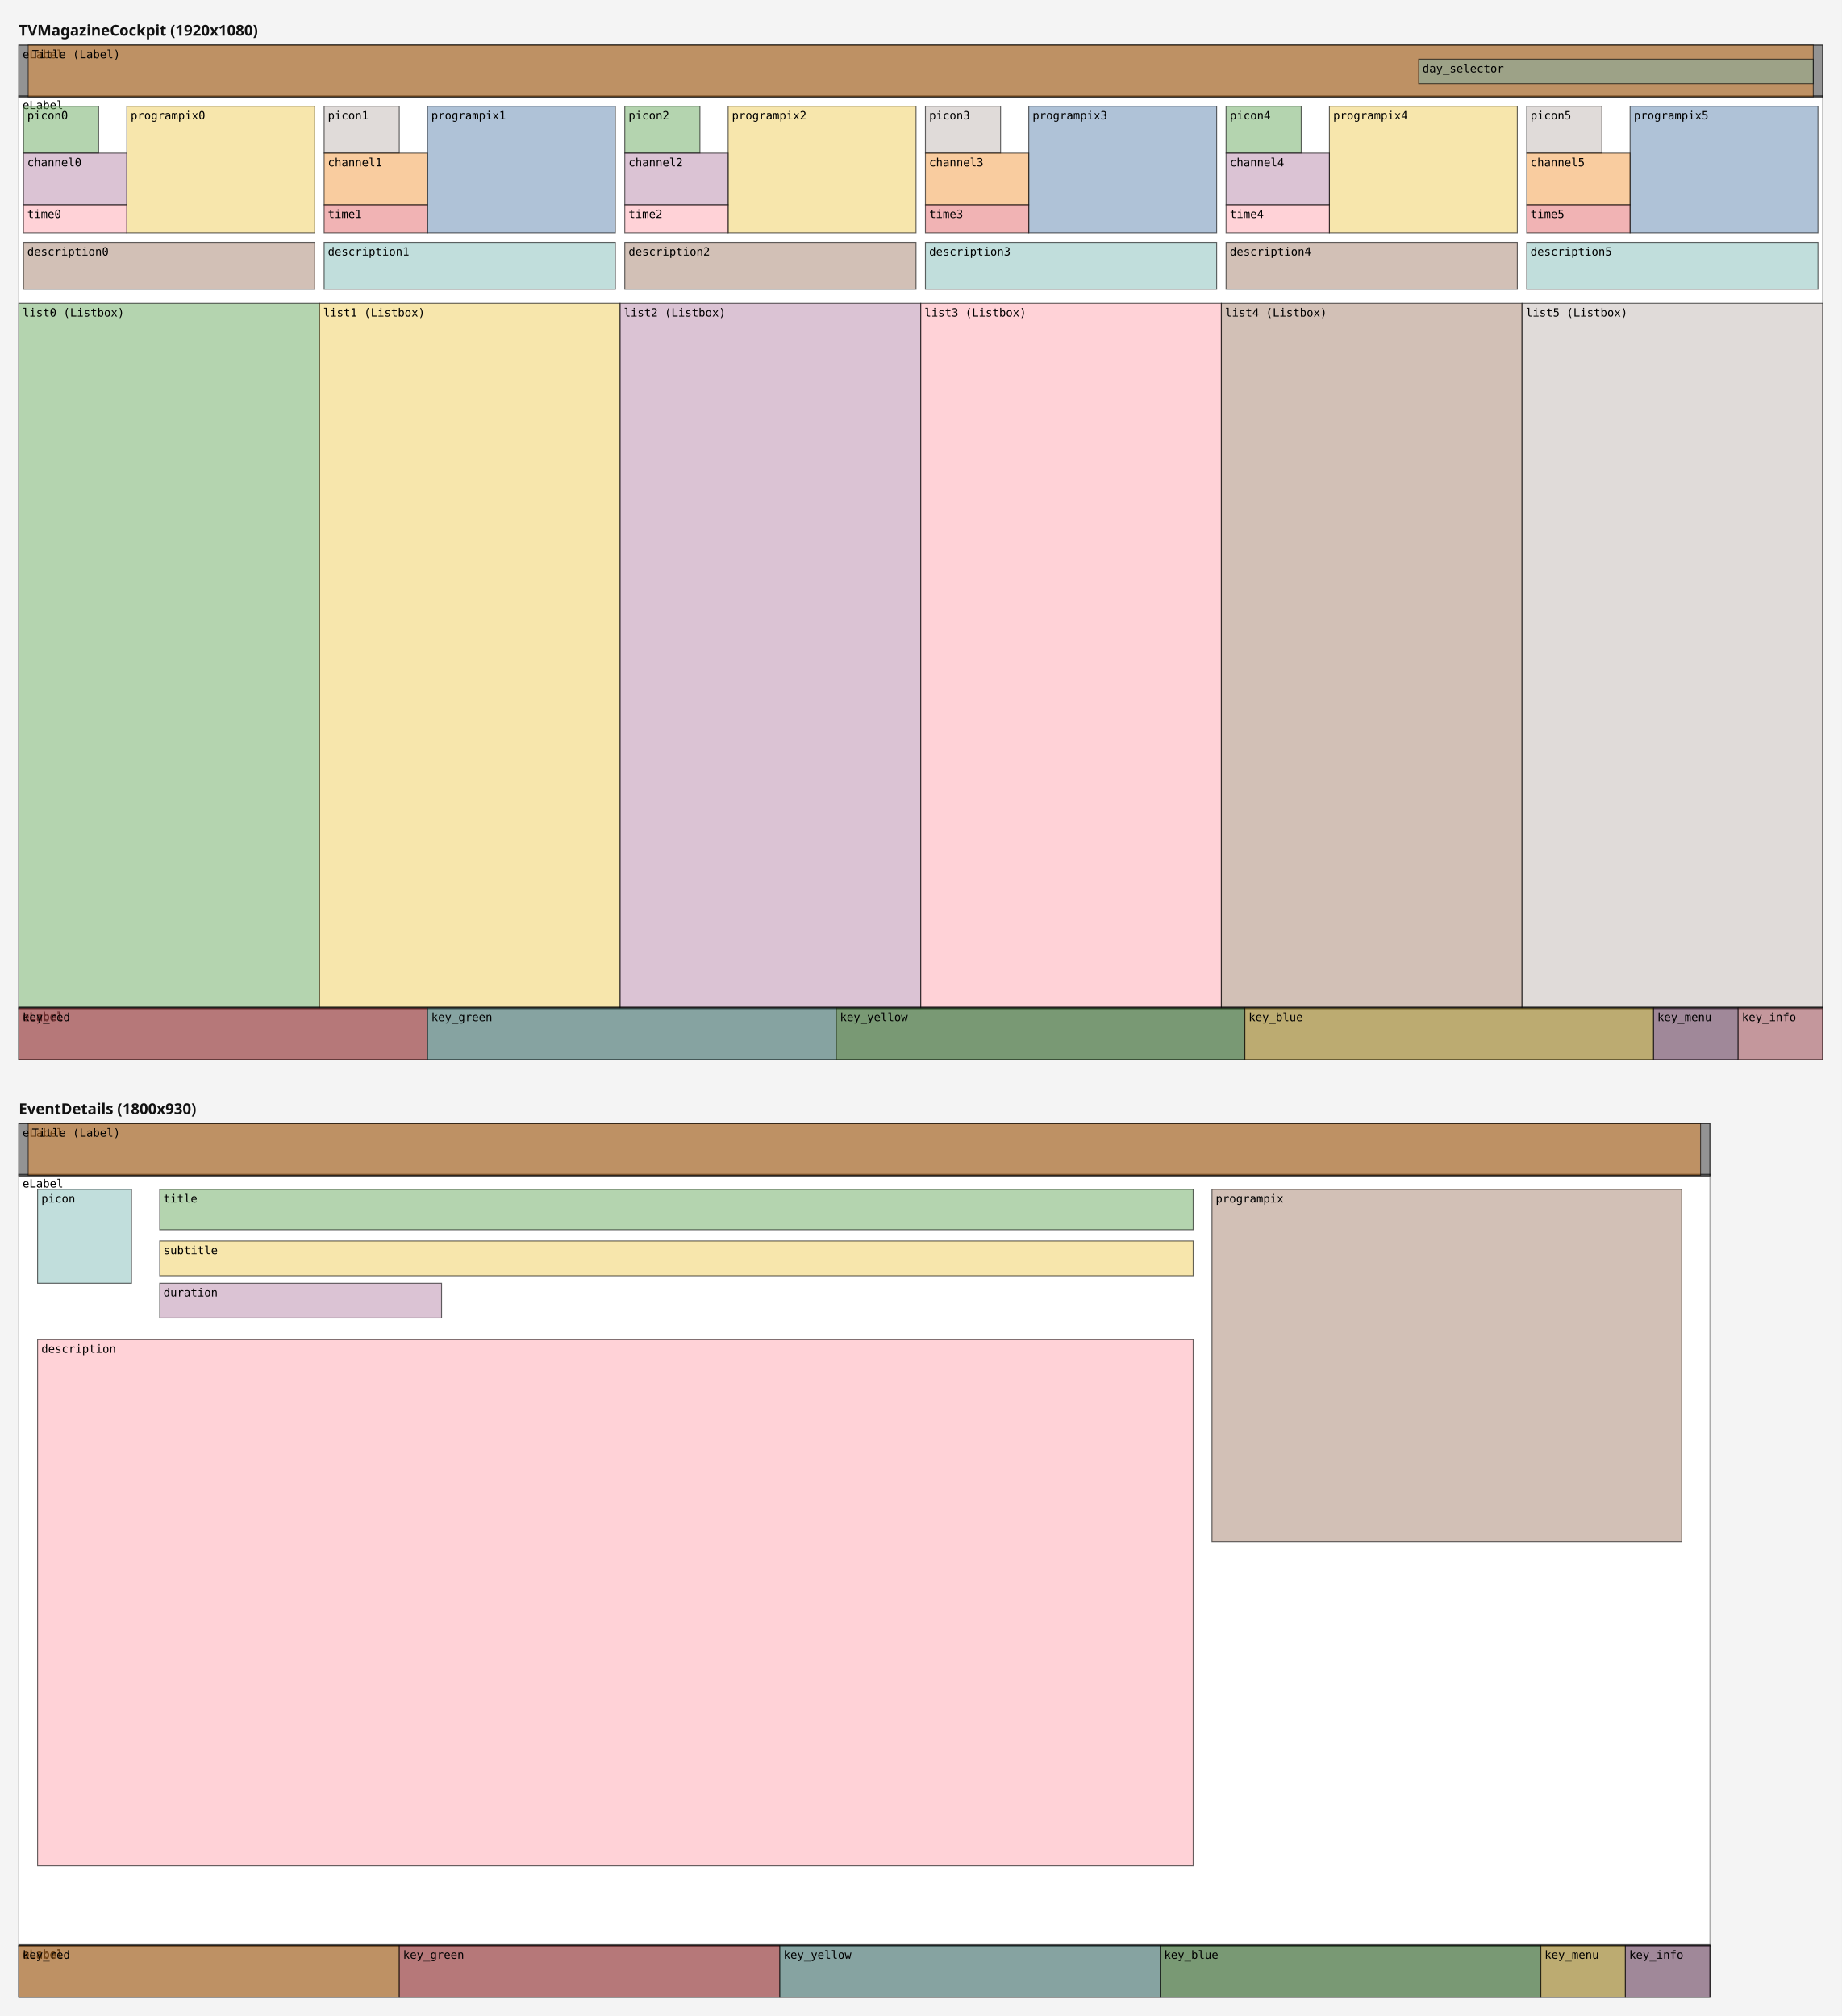
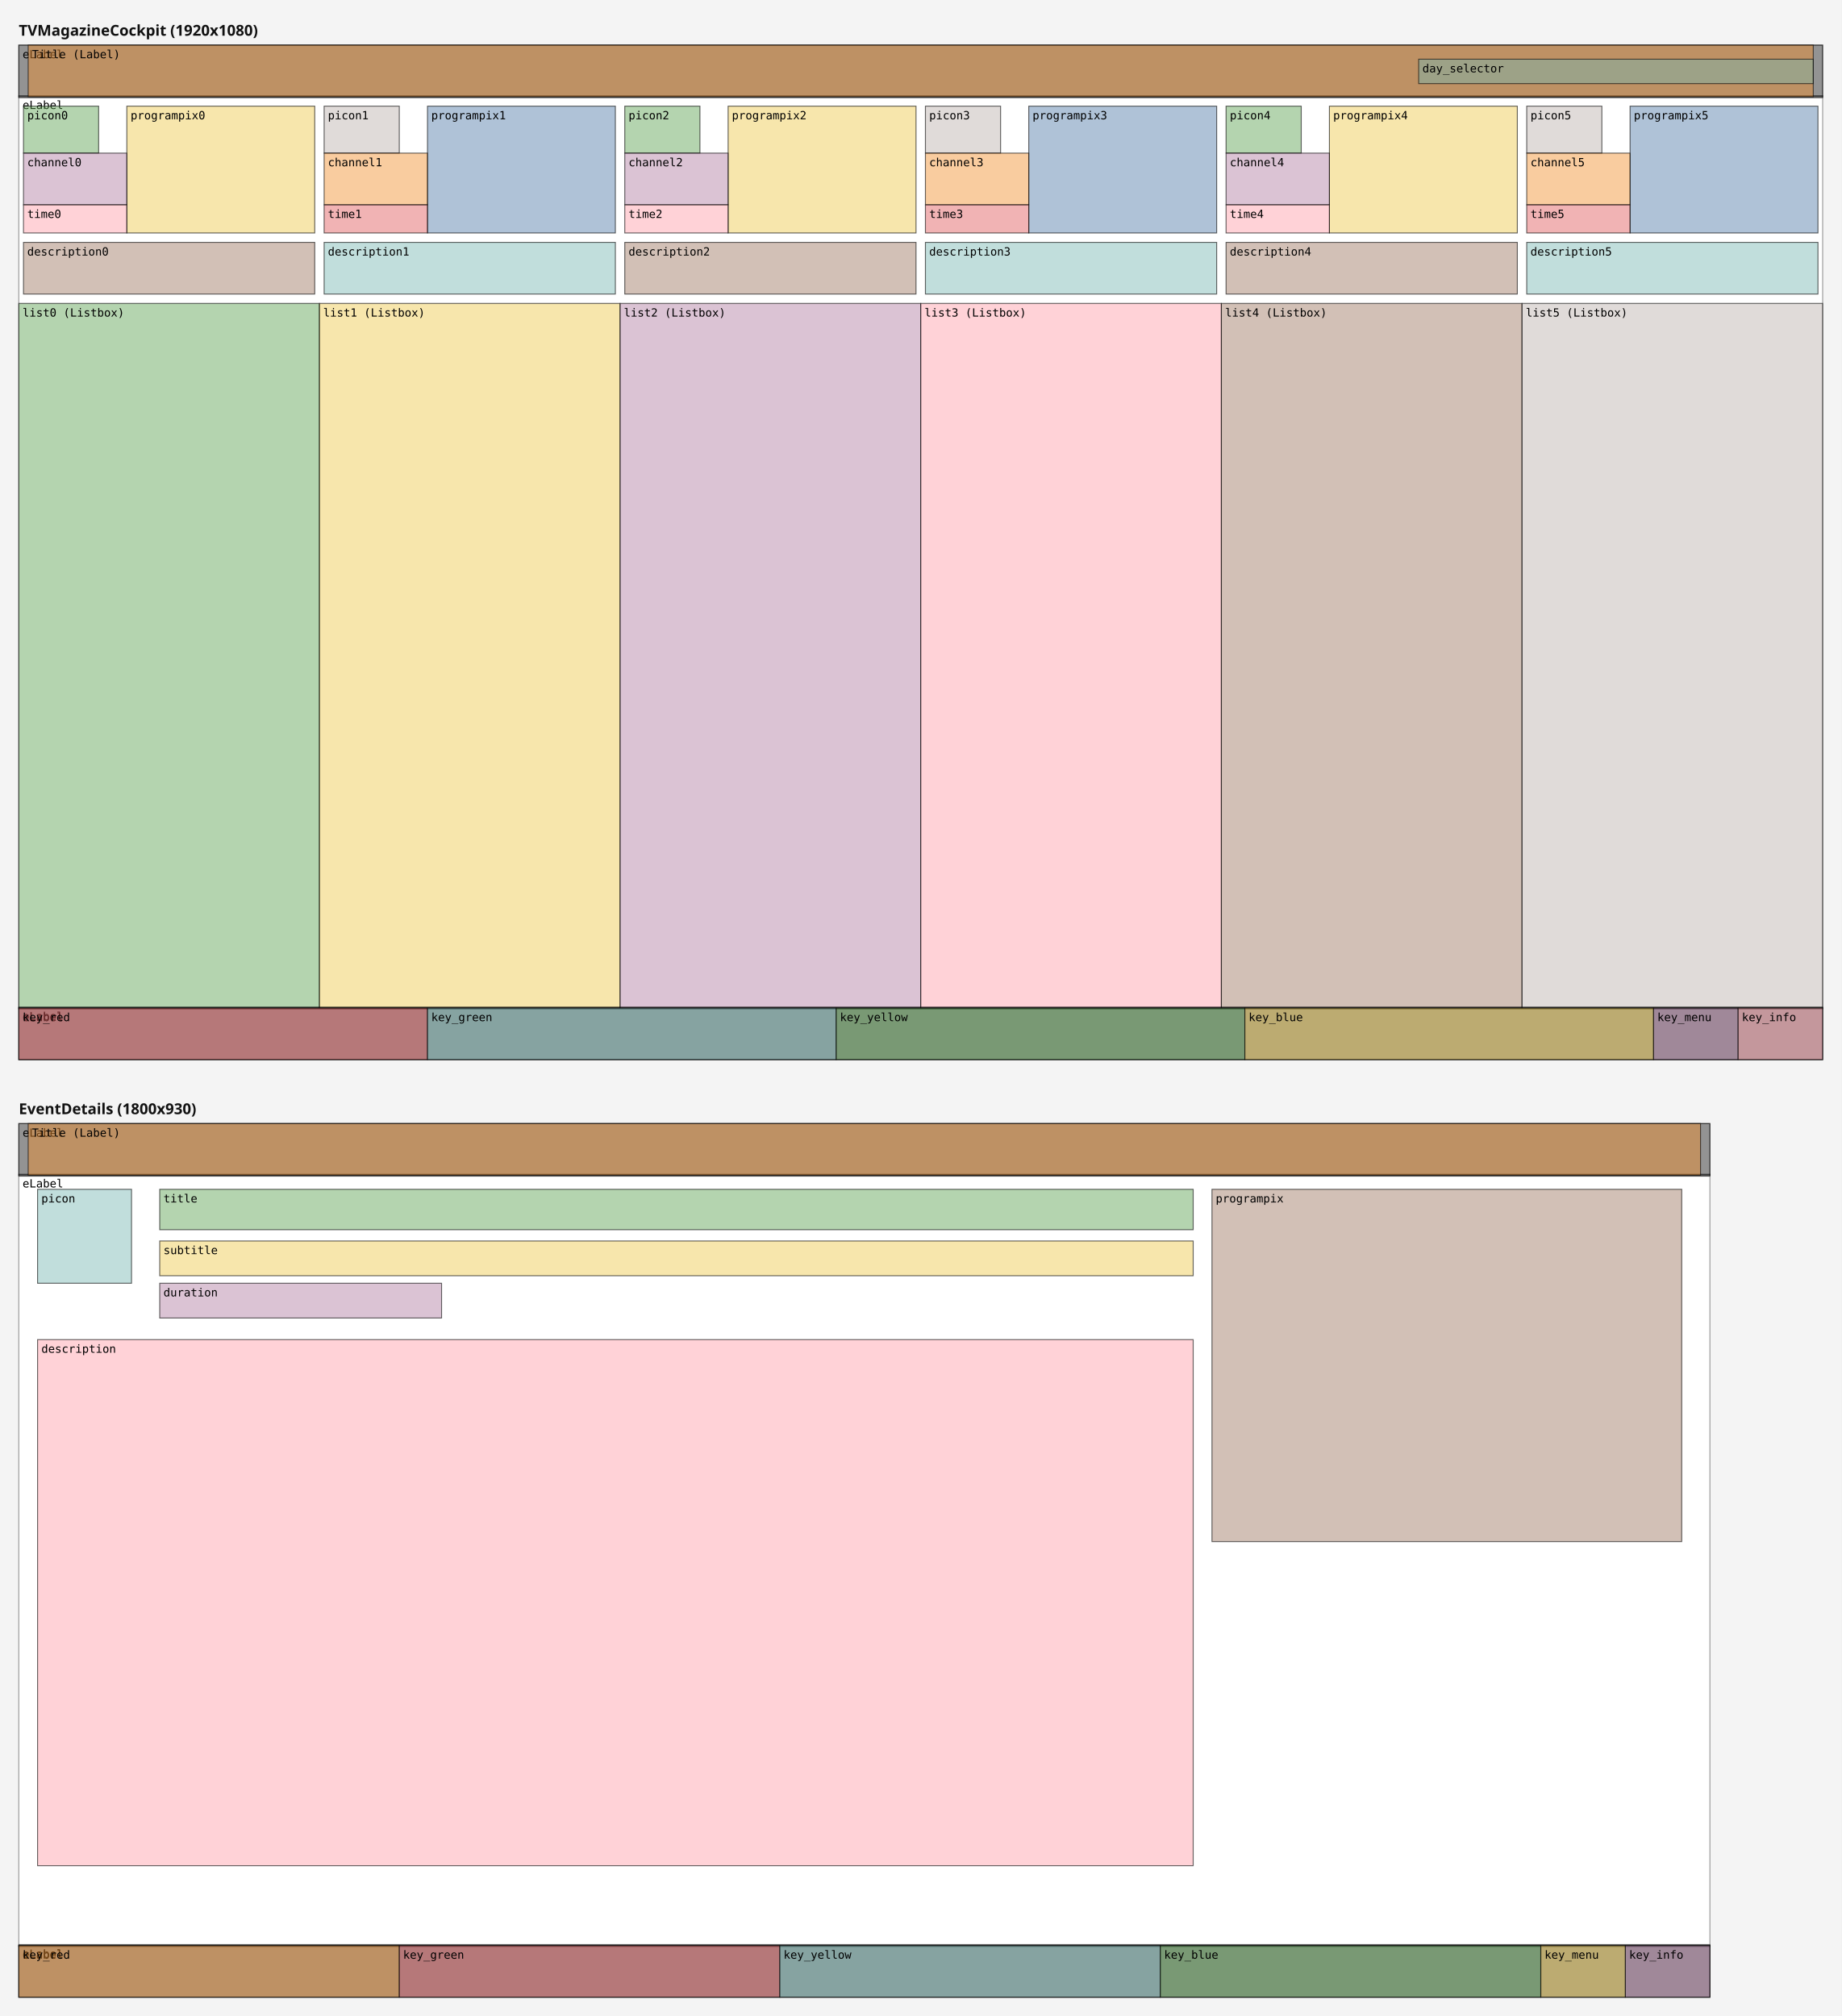
<svg xmlns="http://www.w3.org/2000/svg" width="1960" height="2146" viewBox="0 0 1960 2146">
  <rect x="0" y="0" width="1960" height="2146" fill="#f4f4f4" />
  <text x="20" y="38" font-family="sans-serif" font-size="16" font-weight="bold" fill="#111111">TVMagazineCockpit (1920x1080)</text>
  <g data-screen="0" transform="translate(20,48)">
    <rect x="0" y="0" width="1920" height="1080" fill="#ffffff" stroke="#999999" stroke-width="1" />
    <g>
      <rect data-ref="0:0" x="0" y="0" width="1920" height="55" fill="#101010" fill-opacity="0.45" stroke="#000000" stroke-opacity="0.6" stroke-width="1" />
      <text x="4" y="14" font-family="monospace" font-size="12" fill="#000000">eLabel</text>
    </g>
    <g>
      <rect data-ref="0:2" x="0" y="54" width="1920" height="2" fill="#404040" fill-opacity="0.45" stroke="#000000" stroke-opacity="0.6" stroke-width="1" />
      <text x="4" y="68" font-family="monospace" font-size="12" fill="#000000">eLabel</text>
    </g>
    <g>
      <rect data-ref="0:4" x="5" y="65" width="80" height="50" fill="#59a14f" fill-opacity="0.45" stroke="#000000" stroke-opacity="0.6" stroke-width="1" />
      <text x="9" y="79" font-family="monospace" font-size="12" fill="#000000">picon0</text>
    </g>
    <g>
      <rect data-ref="0:5" x="115" y="65" width="200" height="135" fill="#edc948" fill-opacity="0.45" stroke="#000000" stroke-opacity="0.6" stroke-width="1" />
      <text x="119" y="79" font-family="monospace" font-size="12" fill="#000000">programpix0</text>
    </g>
    <g>
      <rect data-ref="0:6" x="5" y="115" width="110" height="55" fill="#b07aa1" fill-opacity="0.45" stroke="#000000" stroke-opacity="0.6" stroke-width="1" />
      <text x="9" y="129" font-family="monospace" font-size="12" fill="#000000">channel0</text>
    </g>
    <g>
      <rect data-ref="0:7" x="5" y="170" width="110" height="30" fill="#ff9da7" fill-opacity="0.45" stroke="#000000" stroke-opacity="0.6" stroke-width="1" />
      <text x="9" y="184" font-family="monospace" font-size="12" fill="#000000">time0</text>
    </g>
    <g>
-       <rect data-ref="0:8" x="5" y="210" width="310" height="50" fill="#9c755f" fill-opacity="0.45" stroke="#000000" stroke-opacity="0.6" stroke-width="1" />
+       <rect data-ref="0:8" x="5" y="210" width="310" height="55" fill="#9c755f" fill-opacity="0.45" stroke="#000000" stroke-opacity="0.6" stroke-width="1" />
      <text x="9" y="224" font-family="monospace" font-size="12" fill="#000000">description0</text>
    </g>
    <g>
      <rect data-ref="0:9" x="325" y="65" width="80" height="50" fill="#bab0ac" fill-opacity="0.45" stroke="#000000" stroke-opacity="0.6" stroke-width="1" />
      <text x="329" y="79" font-family="monospace" font-size="12" fill="#000000">picon1</text>
    </g>
    <g>
      <rect data-ref="0:10" x="435" y="65" width="200" height="135" fill="#4e79a7" fill-opacity="0.45" stroke="#000000" stroke-opacity="0.6" stroke-width="1" />
      <text x="439" y="79" font-family="monospace" font-size="12" fill="#000000">programpix1</text>
    </g>
    <g>
      <rect data-ref="0:11" x="325" y="115" width="110" height="55" fill="#f28e2b" fill-opacity="0.45" stroke="#000000" stroke-opacity="0.6" stroke-width="1" />
      <text x="329" y="129" font-family="monospace" font-size="12" fill="#000000">channel1</text>
    </g>
    <g>
      <rect data-ref="0:12" x="325" y="170" width="110" height="30" fill="#e15759" fill-opacity="0.45" stroke="#000000" stroke-opacity="0.6" stroke-width="1" />
      <text x="329" y="184" font-family="monospace" font-size="12" fill="#000000">time1</text>
    </g>
    <g>
-       <rect data-ref="0:13" x="325" y="210" width="310" height="50" fill="#76b7b2" fill-opacity="0.45" stroke="#000000" stroke-opacity="0.6" stroke-width="1" />
+       <rect data-ref="0:13" x="325" y="210" width="310" height="55" fill="#76b7b2" fill-opacity="0.45" stroke="#000000" stroke-opacity="0.6" stroke-width="1" />
      <text x="329" y="224" font-family="monospace" font-size="12" fill="#000000">description1</text>
    </g>
    <g>
      <rect data-ref="0:14" x="645" y="65" width="80" height="50" fill="#59a14f" fill-opacity="0.45" stroke="#000000" stroke-opacity="0.6" stroke-width="1" />
      <text x="649" y="79" font-family="monospace" font-size="12" fill="#000000">picon2</text>
    </g>
    <g>
      <rect data-ref="0:15" x="755" y="65" width="200" height="135" fill="#edc948" fill-opacity="0.45" stroke="#000000" stroke-opacity="0.6" stroke-width="1" />
      <text x="759" y="79" font-family="monospace" font-size="12" fill="#000000">programpix2</text>
    </g>
    <g>
      <rect data-ref="0:16" x="645" y="115" width="110" height="55" fill="#b07aa1" fill-opacity="0.45" stroke="#000000" stroke-opacity="0.6" stroke-width="1" />
      <text x="649" y="129" font-family="monospace" font-size="12" fill="#000000">channel2</text>
    </g>
    <g>
      <rect data-ref="0:17" x="645" y="170" width="110" height="30" fill="#ff9da7" fill-opacity="0.45" stroke="#000000" stroke-opacity="0.6" stroke-width="1" />
      <text x="649" y="184" font-family="monospace" font-size="12" fill="#000000">time2</text>
    </g>
    <g>
-       <rect data-ref="0:18" x="645" y="210" width="310" height="50" fill="#9c755f" fill-opacity="0.45" stroke="#000000" stroke-opacity="0.6" stroke-width="1" />
+       <rect data-ref="0:18" x="645" y="210" width="310" height="55" fill="#9c755f" fill-opacity="0.45" stroke="#000000" stroke-opacity="0.6" stroke-width="1" />
      <text x="649" y="224" font-family="monospace" font-size="12" fill="#000000">description2</text>
    </g>
    <g>
      <rect data-ref="0:19" x="965" y="65" width="80" height="50" fill="#bab0ac" fill-opacity="0.45" stroke="#000000" stroke-opacity="0.6" stroke-width="1" />
      <text x="969" y="79" font-family="monospace" font-size="12" fill="#000000">picon3</text>
    </g>
    <g>
      <rect data-ref="0:20" x="1075" y="65" width="200" height="135" fill="#4e79a7" fill-opacity="0.45" stroke="#000000" stroke-opacity="0.6" stroke-width="1" />
      <text x="1079" y="79" font-family="monospace" font-size="12" fill="#000000">programpix3</text>
    </g>
    <g>
      <rect data-ref="0:21" x="965" y="115" width="110" height="55" fill="#f28e2b" fill-opacity="0.45" stroke="#000000" stroke-opacity="0.6" stroke-width="1" />
      <text x="969" y="129" font-family="monospace" font-size="12" fill="#000000">channel3</text>
    </g>
    <g>
      <rect data-ref="0:22" x="965" y="170" width="110" height="30" fill="#e15759" fill-opacity="0.45" stroke="#000000" stroke-opacity="0.6" stroke-width="1" />
      <text x="969" y="184" font-family="monospace" font-size="12" fill="#000000">time3</text>
    </g>
    <g>
-       <rect data-ref="0:23" x="965" y="210" width="310" height="50" fill="#76b7b2" fill-opacity="0.45" stroke="#000000" stroke-opacity="0.6" stroke-width="1" />
+       <rect data-ref="0:23" x="965" y="210" width="310" height="55" fill="#76b7b2" fill-opacity="0.45" stroke="#000000" stroke-opacity="0.6" stroke-width="1" />
      <text x="969" y="224" font-family="monospace" font-size="12" fill="#000000">description3</text>
    </g>
    <g>
      <rect data-ref="0:24" x="1285" y="65" width="80" height="50" fill="#59a14f" fill-opacity="0.45" stroke="#000000" stroke-opacity="0.6" stroke-width="1" />
      <text x="1289" y="79" font-family="monospace" font-size="12" fill="#000000">picon4</text>
    </g>
    <g>
      <rect data-ref="0:25" x="1395" y="65" width="200" height="135" fill="#edc948" fill-opacity="0.45" stroke="#000000" stroke-opacity="0.6" stroke-width="1" />
      <text x="1399" y="79" font-family="monospace" font-size="12" fill="#000000">programpix4</text>
    </g>
    <g>
      <rect data-ref="0:26" x="1285" y="115" width="110" height="55" fill="#b07aa1" fill-opacity="0.45" stroke="#000000" stroke-opacity="0.6" stroke-width="1" />
      <text x="1289" y="129" font-family="monospace" font-size="12" fill="#000000">channel4</text>
    </g>
    <g>
      <rect data-ref="0:27" x="1285" y="170" width="110" height="30" fill="#ff9da7" fill-opacity="0.45" stroke="#000000" stroke-opacity="0.6" stroke-width="1" />
      <text x="1289" y="184" font-family="monospace" font-size="12" fill="#000000">time4</text>
    </g>
    <g>
-       <rect data-ref="0:28" x="1285" y="210" width="310" height="50" fill="#9c755f" fill-opacity="0.45" stroke="#000000" stroke-opacity="0.6" stroke-width="1" />
+       <rect data-ref="0:28" x="1285" y="210" width="310" height="55" fill="#9c755f" fill-opacity="0.45" stroke="#000000" stroke-opacity="0.6" stroke-width="1" />
      <text x="1289" y="224" font-family="monospace" font-size="12" fill="#000000">description4</text>
    </g>
    <g>
      <rect data-ref="0:29" x="1605" y="65" width="80" height="50" fill="#bab0ac" fill-opacity="0.45" stroke="#000000" stroke-opacity="0.6" stroke-width="1" />
      <text x="1609" y="79" font-family="monospace" font-size="12" fill="#000000">picon5</text>
    </g>
    <g>
      <rect data-ref="0:30" x="1715" y="65" width="200" height="135" fill="#4e79a7" fill-opacity="0.45" stroke="#000000" stroke-opacity="0.6" stroke-width="1" />
      <text x="1719" y="79" font-family="monospace" font-size="12" fill="#000000">programpix5</text>
    </g>
    <g>
      <rect data-ref="0:31" x="1605" y="115" width="110" height="55" fill="#f28e2b" fill-opacity="0.45" stroke="#000000" stroke-opacity="0.6" stroke-width="1" />
      <text x="1609" y="129" font-family="monospace" font-size="12" fill="#000000">channel5</text>
    </g>
    <g>
      <rect data-ref="0:32" x="1605" y="170" width="110" height="30" fill="#e15759" fill-opacity="0.45" stroke="#000000" stroke-opacity="0.6" stroke-width="1" />
      <text x="1609" y="184" font-family="monospace" font-size="12" fill="#000000">time5</text>
    </g>
    <g>
-       <rect data-ref="0:33" x="1605" y="210" width="310" height="50" fill="#76b7b2" fill-opacity="0.45" stroke="#000000" stroke-opacity="0.6" stroke-width="1" />
+       <rect data-ref="0:33" x="1605" y="210" width="310" height="55" fill="#76b7b2" fill-opacity="0.45" stroke="#000000" stroke-opacity="0.6" stroke-width="1" />
      <text x="1609" y="224" font-family="monospace" font-size="12" fill="#000000">description5</text>
    </g>
    <g>
      <rect data-ref="0:34" x="0" y="275" width="320" height="750" fill="#59a14f" fill-opacity="0.45" stroke="#000000" stroke-opacity="0.6" stroke-width="1" />
      <text x="4" y="289" font-family="monospace" font-size="12" fill="#000000">list0 (Listbox)</text>
    </g>
    <g>
      <rect data-ref="0:35" x="320" y="275" width="320" height="750" fill="#edc948" fill-opacity="0.45" stroke="#000000" stroke-opacity="0.6" stroke-width="1" />
      <text x="324" y="289" font-family="monospace" font-size="12" fill="#000000">list1 (Listbox)</text>
    </g>
    <g>
      <rect data-ref="0:36" x="640" y="275" width="320" height="750" fill="#b07aa1" fill-opacity="0.45" stroke="#000000" stroke-opacity="0.6" stroke-width="1" />
      <text x="644" y="289" font-family="monospace" font-size="12" fill="#000000">list2 (Listbox)</text>
    </g>
    <g>
      <rect data-ref="0:37" x="960" y="275" width="320" height="750" fill="#ff9da7" fill-opacity="0.45" stroke="#000000" stroke-opacity="0.6" stroke-width="1" />
      <text x="964" y="289" font-family="monospace" font-size="12" fill="#000000">list3 (Listbox)</text>
    </g>
    <g>
      <rect data-ref="0:38" x="1280" y="275" width="320" height="750" fill="#9c755f" fill-opacity="0.45" stroke="#000000" stroke-opacity="0.6" stroke-width="1" />
      <text x="1284" y="289" font-family="monospace" font-size="12" fill="#000000">list4 (Listbox)</text>
    </g>
    <g>
      <rect data-ref="0:39" x="1600" y="275" width="320" height="750" fill="#bab0ac" fill-opacity="0.45" stroke="#000000" stroke-opacity="0.6" stroke-width="1" />
      <text x="1604" y="289" font-family="monospace" font-size="12" fill="#000000">list5 (Listbox)</text>
    </g>
    <g>
      <rect data-ref="0:40" x="0" y="1024" width="1920" height="2" fill="#404040" fill-opacity="0.45" stroke="#000000" stroke-opacity="0.6" stroke-width="1" />
      <text x="4" y="1038" font-family="monospace" font-size="12" fill="#000000">eLabel</text>
    </g>
    <g>
      <rect data-ref="0:41" x="0" y="1025" width="1920" height="55" fill="#101010" fill-opacity="0.45" stroke="#000000" stroke-opacity="0.6" stroke-width="1" />
      <text x="4" y="1039" font-family="monospace" font-size="12" fill="#000000">eLabel</text>
    </g>
    <g>
      <rect data-ref="0:1" x="10" y="0" width="1900" height="55" fill="#f28e2b" fill-opacity="0.45" stroke="#000000" stroke-opacity="0.6" stroke-width="1" />
      <text x="14" y="14" font-family="monospace" font-size="12" fill="#000000">Title (Label)</text>
    </g>
    <g>
      <rect data-ref="0:3" x="1490" y="15" width="420" height="26" fill="#76b7b2" fill-opacity="0.45" stroke="#000000" stroke-opacity="0.6" stroke-width="1" />
      <text x="1494" y="29" font-family="monospace" font-size="12" fill="#000000">day_selector</text>
    </g>
    <g>
      <rect data-ref="0:42" x="0" y="1025" width="435" height="55" fill="#e15759" fill-opacity="0.45" stroke="#000000" stroke-opacity="0.6" stroke-width="1" />
      <text x="4" y="1039" font-family="monospace" font-size="12" fill="#000000">key_red</text>
    </g>
    <g>
      <rect data-ref="0:43" x="435" y="1025" width="435" height="55" fill="#76b7b2" fill-opacity="0.45" stroke="#000000" stroke-opacity="0.6" stroke-width="1" />
      <text x="439" y="1039" font-family="monospace" font-size="12" fill="#000000">key_green</text>
    </g>
    <g>
      <rect data-ref="0:44" x="870" y="1025" width="435" height="55" fill="#59a14f" fill-opacity="0.45" stroke="#000000" stroke-opacity="0.6" stroke-width="1" />
      <text x="874" y="1039" font-family="monospace" font-size="12" fill="#000000">key_yellow</text>
    </g>
    <g>
      <rect data-ref="0:45" x="1305" y="1025" width="435" height="55" fill="#edc948" fill-opacity="0.45" stroke="#000000" stroke-opacity="0.6" stroke-width="1" />
      <text x="1309" y="1039" font-family="monospace" font-size="12" fill="#000000">key_blue</text>
    </g>
    <g>
      <rect data-ref="0:46" x="1740" y="1025" width="90" height="55" fill="#b07aa1" fill-opacity="0.45" stroke="#000000" stroke-opacity="0.6" stroke-width="1" />
      <text x="1744" y="1039" font-family="monospace" font-size="12" fill="#000000">key_menu</text>
    </g>
    <g>
      <rect data-ref="0:47" x="1830" y="1025" width="90" height="55" fill="#ff9da7" fill-opacity="0.45" stroke="#000000" stroke-opacity="0.6" stroke-width="1" />
      <text x="1834" y="1039" font-family="monospace" font-size="12" fill="#000000">key_info</text>
    </g>
  </g>
  <text x="20" y="1186" font-family="sans-serif" font-size="16" font-weight="bold" fill="#111111">EventDetails (1800x930)</text>
  <g data-screen="1" transform="translate(20,1196)">
    <rect x="0" y="0" width="1800" height="930" fill="#ffffff" stroke="#999999" stroke-width="1" />
    <g>
      <rect data-ref="1:0" x="0" y="0" width="1800" height="55" fill="#101010" fill-opacity="0.45" stroke="#000000" stroke-opacity="0.6" stroke-width="1" />
      <text x="4" y="14" font-family="monospace" font-size="12" fill="#000000">eLabel</text>
    </g>
    <g>
      <rect data-ref="1:2" x="0" y="54" width="1800" height="2" fill="#404040" fill-opacity="0.45" stroke="#000000" stroke-opacity="0.6" stroke-width="1" />
      <text x="4" y="68" font-family="monospace" font-size="12" fill="#000000">eLabel</text>
    </g>
    <g>
      <rect data-ref="1:3" x="20" y="70" width="100" height="100" fill="#76b7b2" fill-opacity="0.45" stroke="#000000" stroke-opacity="0.6" stroke-width="1" />
      <text x="24" y="84" font-family="monospace" font-size="12" fill="#000000">picon</text>
    </g>
    <g>
      <rect data-ref="1:7" x="20" y="230" width="1230" height="560" fill="#ff9da7" fill-opacity="0.45" stroke="#000000" stroke-opacity="0.6" stroke-width="1" />
      <text x="24" y="244" font-family="monospace" font-size="12" fill="#000000">description</text>
    </g>
    <g>
      <rect data-ref="1:8" x="1270" y="70" width="500" height="375" fill="#9c755f" fill-opacity="0.45" stroke="#000000" stroke-opacity="0.6" stroke-width="1" />
      <text x="1274" y="84" font-family="monospace" font-size="12" fill="#000000">programpix</text>
    </g>
    <g>
      <rect data-ref="1:9" x="0" y="874" width="1800" height="2" fill="#404040" fill-opacity="0.45" stroke="#000000" stroke-opacity="0.6" stroke-width="1" />
      <text x="4" y="888" font-family="monospace" font-size="12" fill="#000000">eLabel</text>
    </g>
    <g>
      <rect data-ref="1:10" x="0" y="875" width="1800" height="55" fill="#101010" fill-opacity="0.45" stroke="#000000" stroke-opacity="0.6" stroke-width="1" />
      <text x="4" y="889" font-family="monospace" font-size="12" fill="#000000">eLabel</text>
    </g>
    <g>
      <rect data-ref="1:1" x="10" y="0" width="1780" height="55" fill="#f28e2b" fill-opacity="0.45" stroke="#000000" stroke-opacity="0.6" stroke-width="1" />
      <text x="14" y="14" font-family="monospace" font-size="12" fill="#000000">Title (Label)</text>
    </g>
    <g>
      <rect data-ref="1:4" x="150" y="70" width="1100" height="43" fill="#59a14f" fill-opacity="0.45" stroke="#000000" stroke-opacity="0.6" stroke-width="1" />
      <text x="154" y="84" font-family="monospace" font-size="12" fill="#000000">title</text>
    </g>
    <g>
      <rect data-ref="1:5" x="150" y="125" width="1100" height="37" fill="#edc948" fill-opacity="0.45" stroke="#000000" stroke-opacity="0.6" stroke-width="1" />
      <text x="154" y="139" font-family="monospace" font-size="12" fill="#000000">subtitle</text>
    </g>
    <g>
      <rect data-ref="1:6" x="150" y="170" width="300" height="37" fill="#b07aa1" fill-opacity="0.45" stroke="#000000" stroke-opacity="0.6" stroke-width="1" />
      <text x="154" y="184" font-family="monospace" font-size="12" fill="#000000">duration</text>
    </g>
    <g>
      <rect data-ref="1:11" x="0" y="875" width="405" height="55" fill="#f28e2b" fill-opacity="0.45" stroke="#000000" stroke-opacity="0.6" stroke-width="1" />
      <text x="4" y="889" font-family="monospace" font-size="12" fill="#000000">key_red</text>
    </g>
    <g>
      <rect data-ref="1:12" x="405" y="875" width="405" height="55" fill="#e15759" fill-opacity="0.45" stroke="#000000" stroke-opacity="0.6" stroke-width="1" />
      <text x="409" y="889" font-family="monospace" font-size="12" fill="#000000">key_green</text>
    </g>
    <g>
      <rect data-ref="1:13" x="810" y="875" width="405" height="55" fill="#76b7b2" fill-opacity="0.45" stroke="#000000" stroke-opacity="0.6" stroke-width="1" />
      <text x="814" y="889" font-family="monospace" font-size="12" fill="#000000">key_yellow</text>
    </g>
    <g>
      <rect data-ref="1:14" x="1215" y="875" width="405" height="55" fill="#59a14f" fill-opacity="0.45" stroke="#000000" stroke-opacity="0.6" stroke-width="1" />
      <text x="1219" y="889" font-family="monospace" font-size="12" fill="#000000">key_blue</text>
    </g>
    <g>
      <rect data-ref="1:15" x="1620" y="875" width="90" height="55" fill="#edc948" fill-opacity="0.45" stroke="#000000" stroke-opacity="0.6" stroke-width="1" />
      <text x="1624" y="889" font-family="monospace" font-size="12" fill="#000000">key_menu</text>
    </g>
    <g>
      <rect data-ref="1:16" x="1710" y="875" width="90" height="55" fill="#b07aa1" fill-opacity="0.45" stroke="#000000" stroke-opacity="0.6" stroke-width="1" />
      <text x="1714" y="889" font-family="monospace" font-size="12" fill="#000000">key_info</text>
    </g>
  </g>
</svg>
